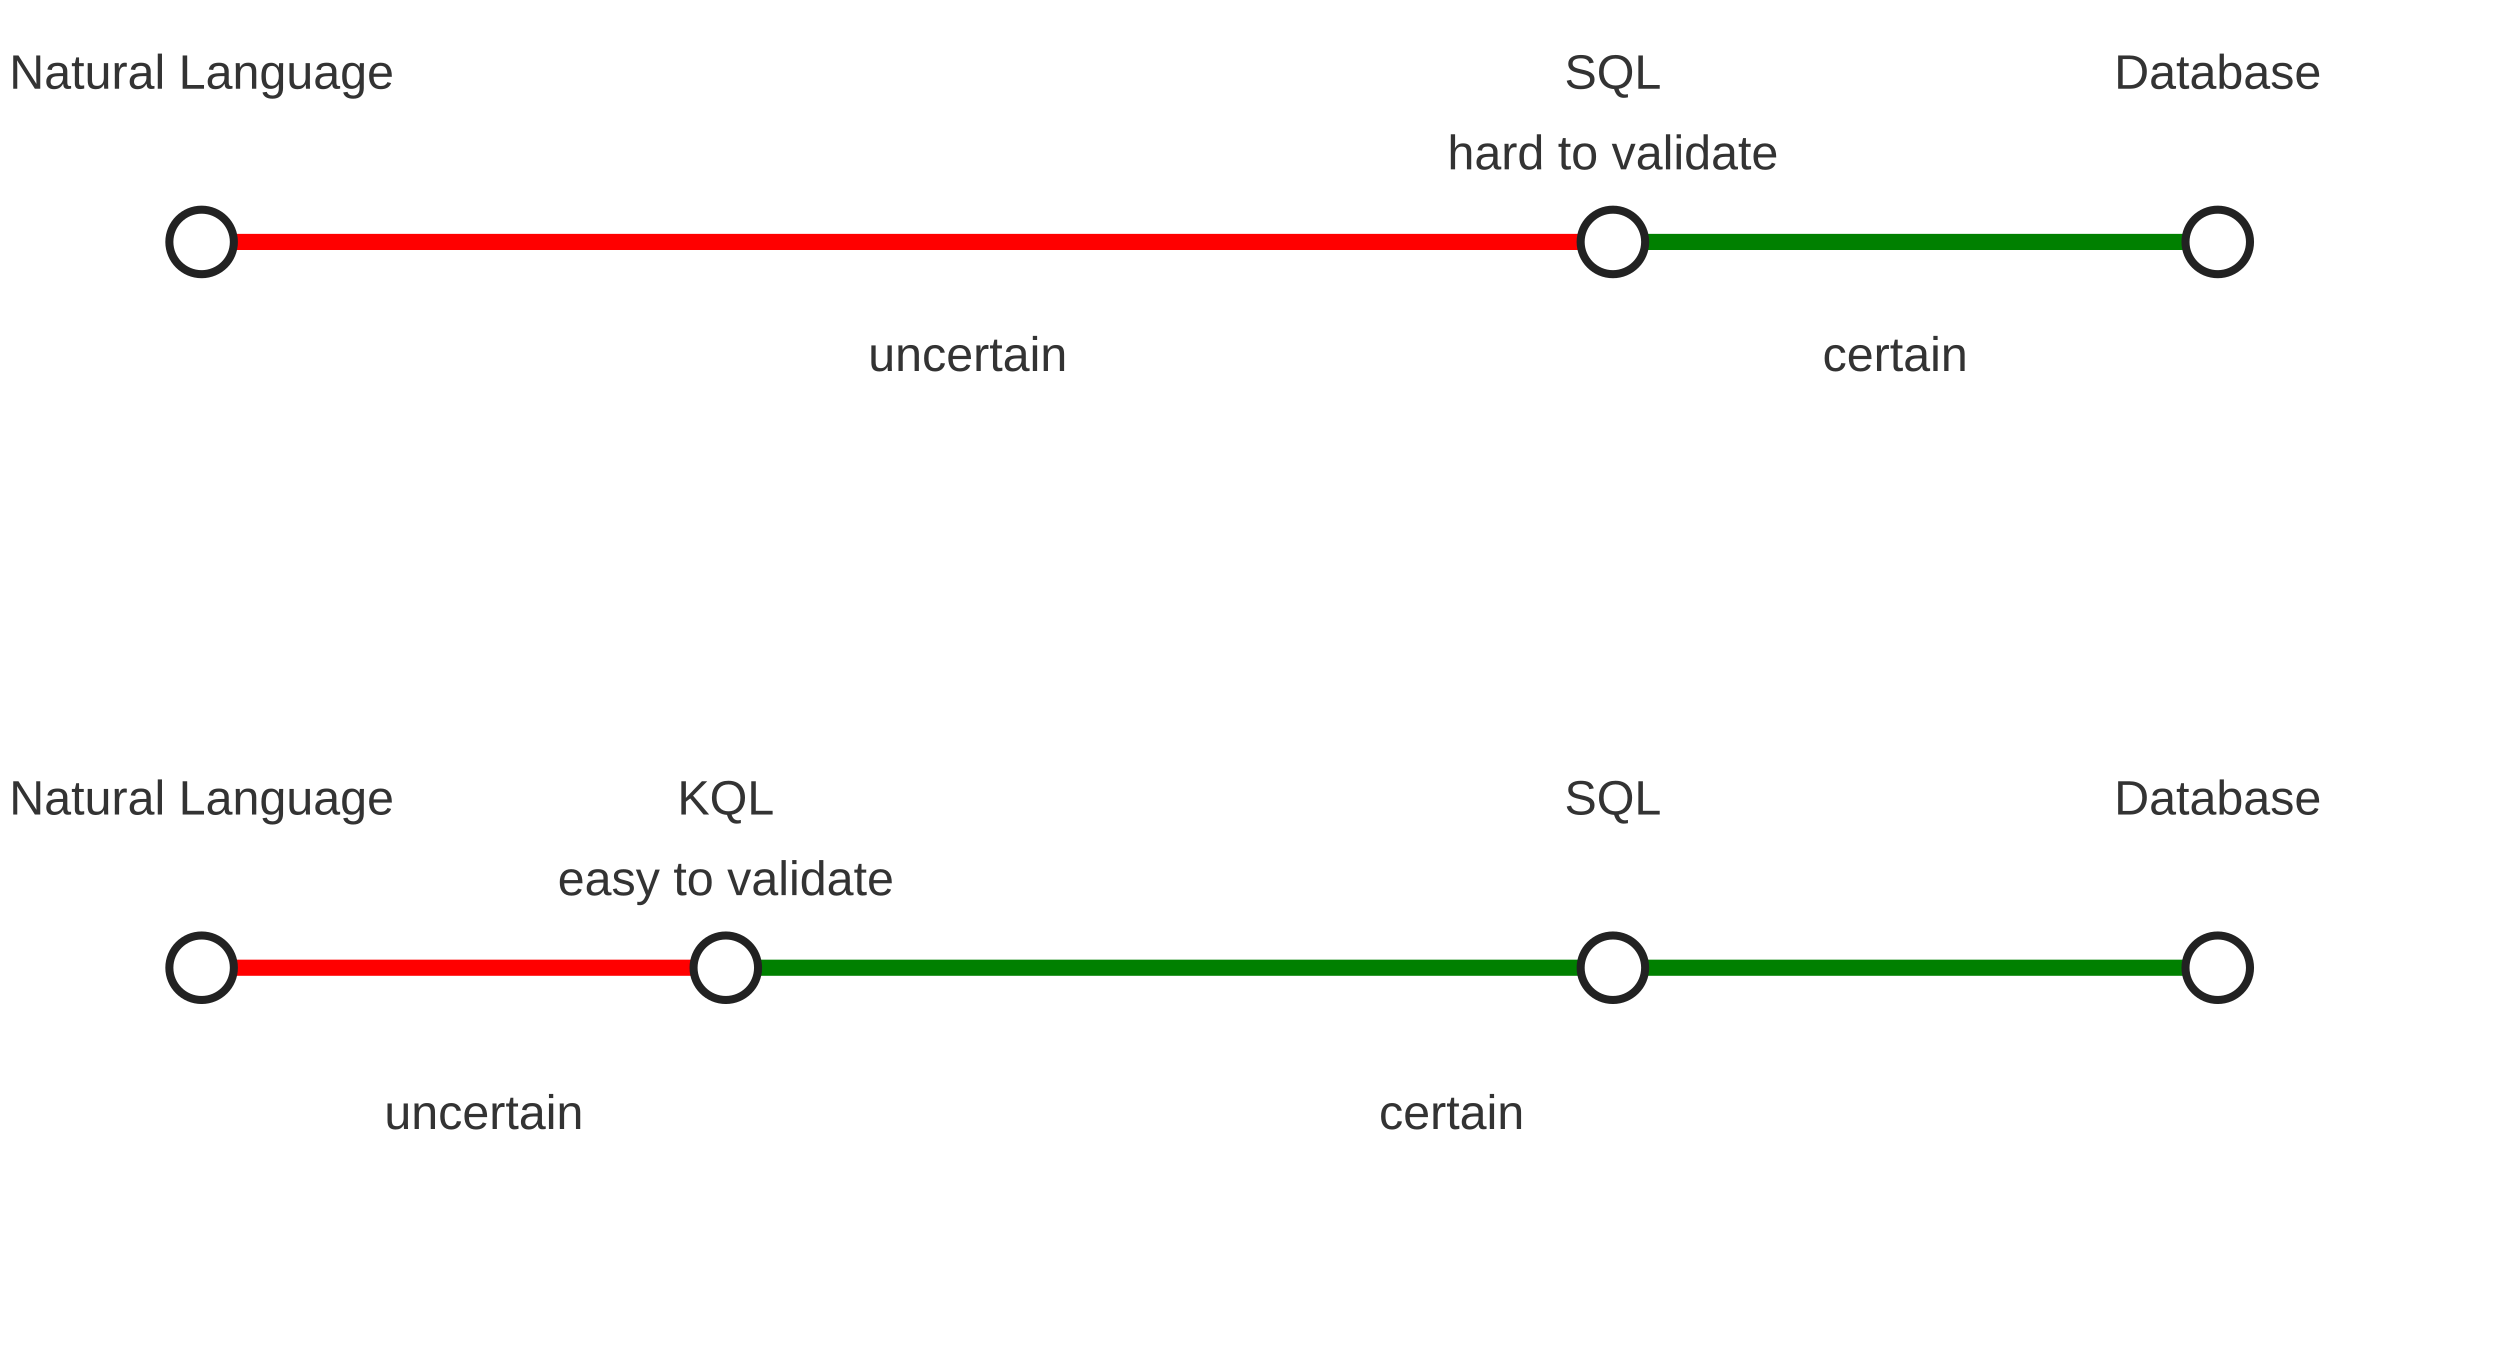
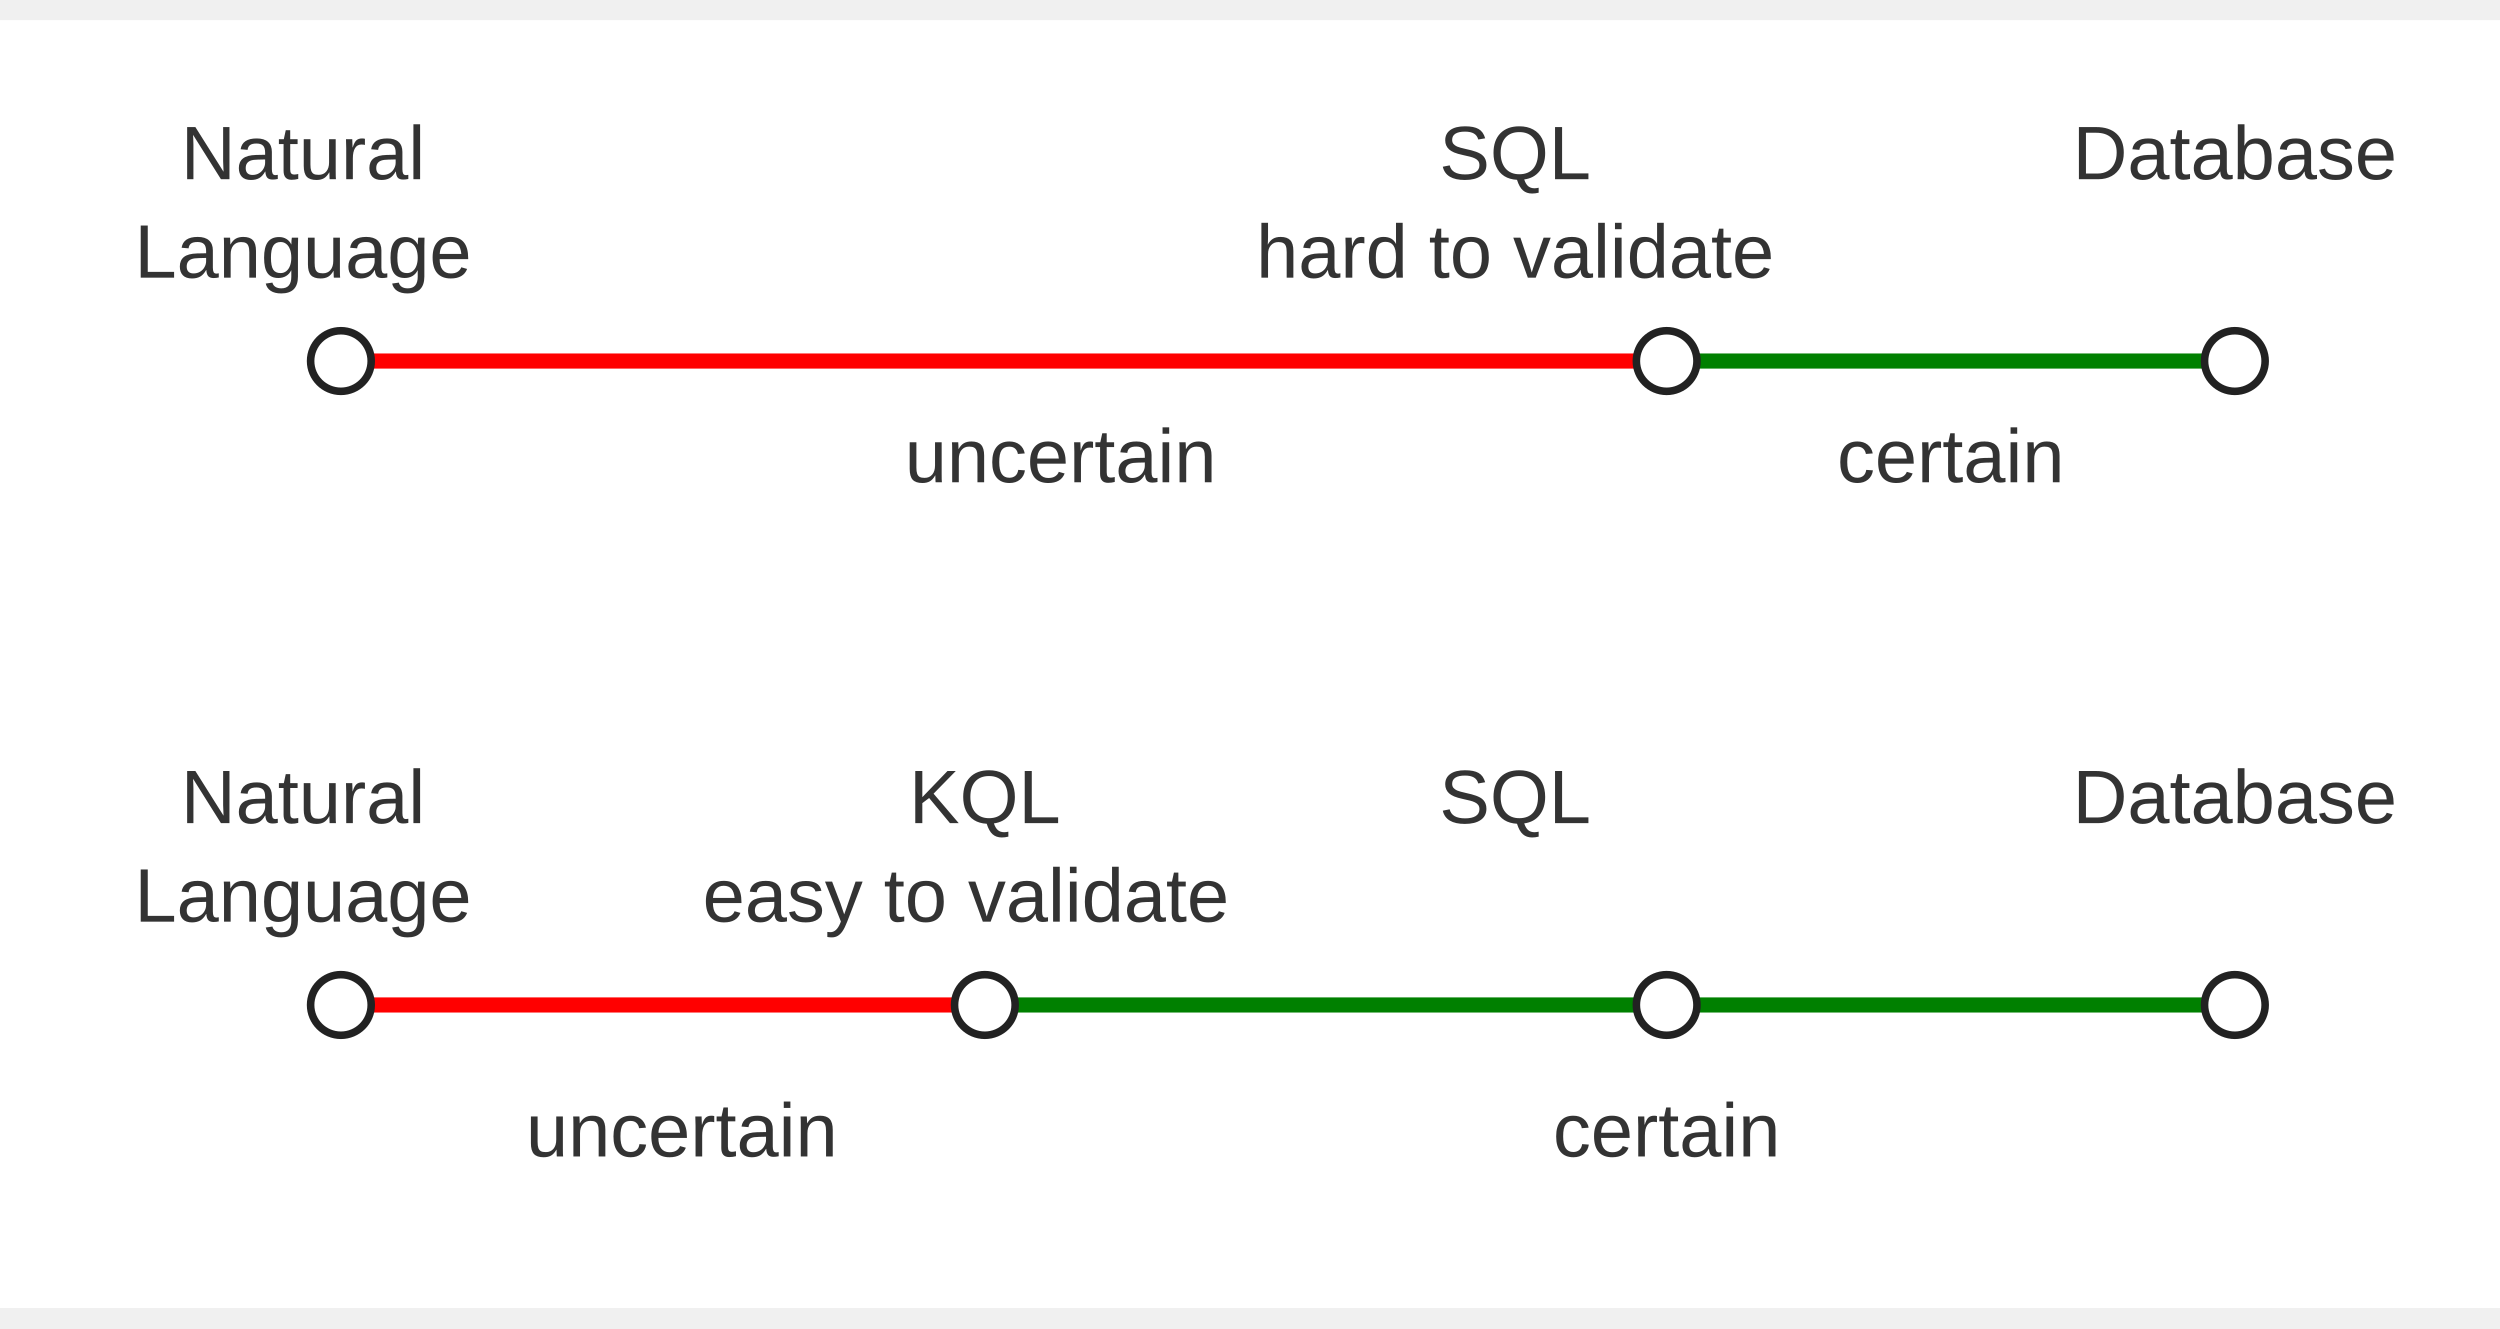
- <svg xmlns="http://www.w3.org/2000/svg" viewBox="0 0 620 340" width="620" height="340">
+ <svg xmlns="http://www.w3.org/2000/svg" viewBox="0 0 660 340" width="640" height="340">
  <rect width="100%" height="100%" fill="white" />
-   <line x1="400" y1="60" x2="550" y2="60" stroke="green" stroke-width="4" stroke-linecap="round" />
-   <line x1="50" y1="60" x2="400" y2="60" stroke="red" stroke-width="4" stroke-linecap="round" />
-   <circle cx="50" cy="60" r="8" fill="#fff" stroke="#222" stroke-width="2" />
-   <circle cx="400" cy="60" r="8" fill="#fff" stroke="#222" stroke-width="2" />
-   <circle cx="550" cy="60" r="8" fill="#fff" stroke="#222" stroke-width="2" />
-   <text x="240" y="92" font-family="Arial, Helvetica, sans-serif" font-size="12" text-anchor="middle" fill="#333">uncertain</text>
-   <text x="470" y="92" font-family="Arial, Helvetica, sans-serif" font-size="12" text-anchor="middle" fill="#333">certain</text>
-   <line x1="50" y1="240" x2="180" y2="240" stroke="red" stroke-width="4" stroke-linecap="round" />
-   <line x1="180" y1="240" x2="550" y2="240" stroke="green" stroke-width="4" stroke-linecap="round" />
-   <circle cx="50" cy="240" r="8" fill="#fff" stroke="#222" stroke-width="2" />
-   <circle cx="400" cy="240" r="8" fill="#fff" stroke="#222" stroke-width="2" />
-   <circle cx="180" cy="240" r="8" fill="#fff" stroke="#222" stroke-width="2" />
-   <circle cx="550" cy="240" r="8" fill="#fff" stroke="#222" stroke-width="2" />
-   <text x="120" y="280" font-family="Arial, Helvetica, sans-serif" font-size="12" text-anchor="middle" fill="#333">uncertain</text>
-   <text x="360" y="280" font-family="Arial, Helvetica, sans-serif" font-size="12" text-anchor="middle" fill="#333">certain</text>
-   <text x="550" y="22" font-family="Arial, Helvetica, sans-serif" font-size="12" text-anchor="middle" fill="#333">Database</text>
-   <text x="50" y="22" font-family="Arial, Helvetica, sans-serif" font-size="12" text-anchor="middle" fill="#333">Natural Language</text>
-   <text x="400" y="22" font-family="Arial, Helvetica, sans-serif" font-size="12" text-anchor="middle" fill="#333">SQL</text>
-   <text x="400" y="42" font-family="Arial, Helvetica, sans-serif" font-size="12" text-anchor="middle" fill="#333">hard to validate</text>
-   <text x="550" y="202" font-family="Arial, Helvetica, sans-serif" font-size="12" text-anchor="middle" fill="#333">Database</text>
-   <text x="50" y="202" font-family="Arial, Helvetica, sans-serif" font-size="12" text-anchor="middle" fill="#333">Natural Language</text>
-   <text x="180" y="202" font-family="Arial, Helvetica, sans-serif" font-size="12" text-anchor="middle" fill="#333">KQL</text>
-   <text x="180" y="222" font-family="Arial, Helvetica, sans-serif" font-size="12" text-anchor="middle" fill="#333">easy to validate</text>
-   <text x="400" y="202" font-family="Arial, Helvetica, sans-serif" font-size="12" text-anchor="middle" fill="#333">SQL</text>
+   <text x="590" y="42" font-family="Arial, Helvetica, sans-serif" font-size="20" text-anchor="middle" fill="#333">Database</text>
+   <text x="80" y="42" font-family="Arial, Helvetica, sans-serif" font-size="20" text-anchor="middle" fill="#333">Natural</text>
+   <text x="80" y="68" font-family="Arial, Helvetica, sans-serif" font-size="20" text-anchor="middle" fill="#333">Language</text>
+   <text x="400" y="42" font-family="Arial, Helvetica, sans-serif" font-size="20" text-anchor="middle" fill="#333">SQL</text>
+   <text x="400" y="68" font-family="Arial, Helvetica, sans-serif" font-size="20" text-anchor="middle" fill="#333">hard to validate</text>
+   <line x1="90" y1="90" x2="440" y2="90" stroke="red" stroke-width="4" stroke-linecap="round" />
+   <line x1="440" y1="90" x2="590" y2="90" stroke="green" stroke-width="4" stroke-linecap="round" />
+   <circle cx="90" cy="90" r="8" fill="#fff" stroke="#222" stroke-width="2" />
+   <circle cx="440" cy="90" r="8" fill="#fff" stroke="#222" stroke-width="2" />
+   <circle cx="590" cy="90" r="8" fill="#fff" stroke="#222" stroke-width="2" />
+   <text x="280" y="122" font-family="Arial, Helvetica, sans-serif" font-size="20" text-anchor="middle" fill="#333">uncertain</text>
+   <text x="515" y="122" font-family="Arial, Helvetica, sans-serif" font-size="20" text-anchor="middle" fill="#333">certain</text>
+   <text x="590" y="212" font-family="Arial, Helvetica, sans-serif" font-size="20" text-anchor="middle" fill="#333">Database</text>
+   <text x="80" y="212" font-family="Arial, Helvetica, sans-serif" font-size="20" text-anchor="middle" fill="#333">Natural</text>
+   <text x="80" y="238" font-family="Arial, Helvetica, sans-serif" font-size="20" text-anchor="middle" fill="#333">Language</text>
+   <text x="260" y="212" font-family="Arial, Helvetica, sans-serif" font-size="20" text-anchor="middle" fill="#333">KQL</text>
+   <text x="255" y="238" font-family="Arial, Helvetica, sans-serif" font-size="20" text-anchor="middle" fill="#333">easy to validate</text>
+   <text x="400" y="212" font-family="Arial, Helvetica, sans-serif" font-size="20" text-anchor="middle" fill="#333">SQL</text>
+   <line x1="90" y1="260" x2="260" y2="260" stroke="red" stroke-width="4" stroke-linecap="round" />
+   <line x1="260" y1="260" x2="590" y2="260" stroke="green" stroke-width="4" stroke-linecap="round" />
+   <circle cx="90" cy="260" r="8" fill="#fff" stroke="#222" stroke-width="2" />
+   <circle cx="260" cy="260" r="8" fill="#fff" stroke="#222" stroke-width="2" />
+   <circle cx="440" cy="260" r="8" fill="#fff" stroke="#222" stroke-width="2" />
+   <circle cx="590" cy="260" r="8" fill="#fff" stroke="#222" stroke-width="2" />
+   <text x="180" y="300" font-family="Arial, Helvetica, sans-serif" font-size="20" text-anchor="middle" fill="#333">uncertain</text>
+   <text x="440" y="300" font-family="Arial, Helvetica, sans-serif" font-size="20" text-anchor="middle" fill="#333">certain</text>
</svg>
